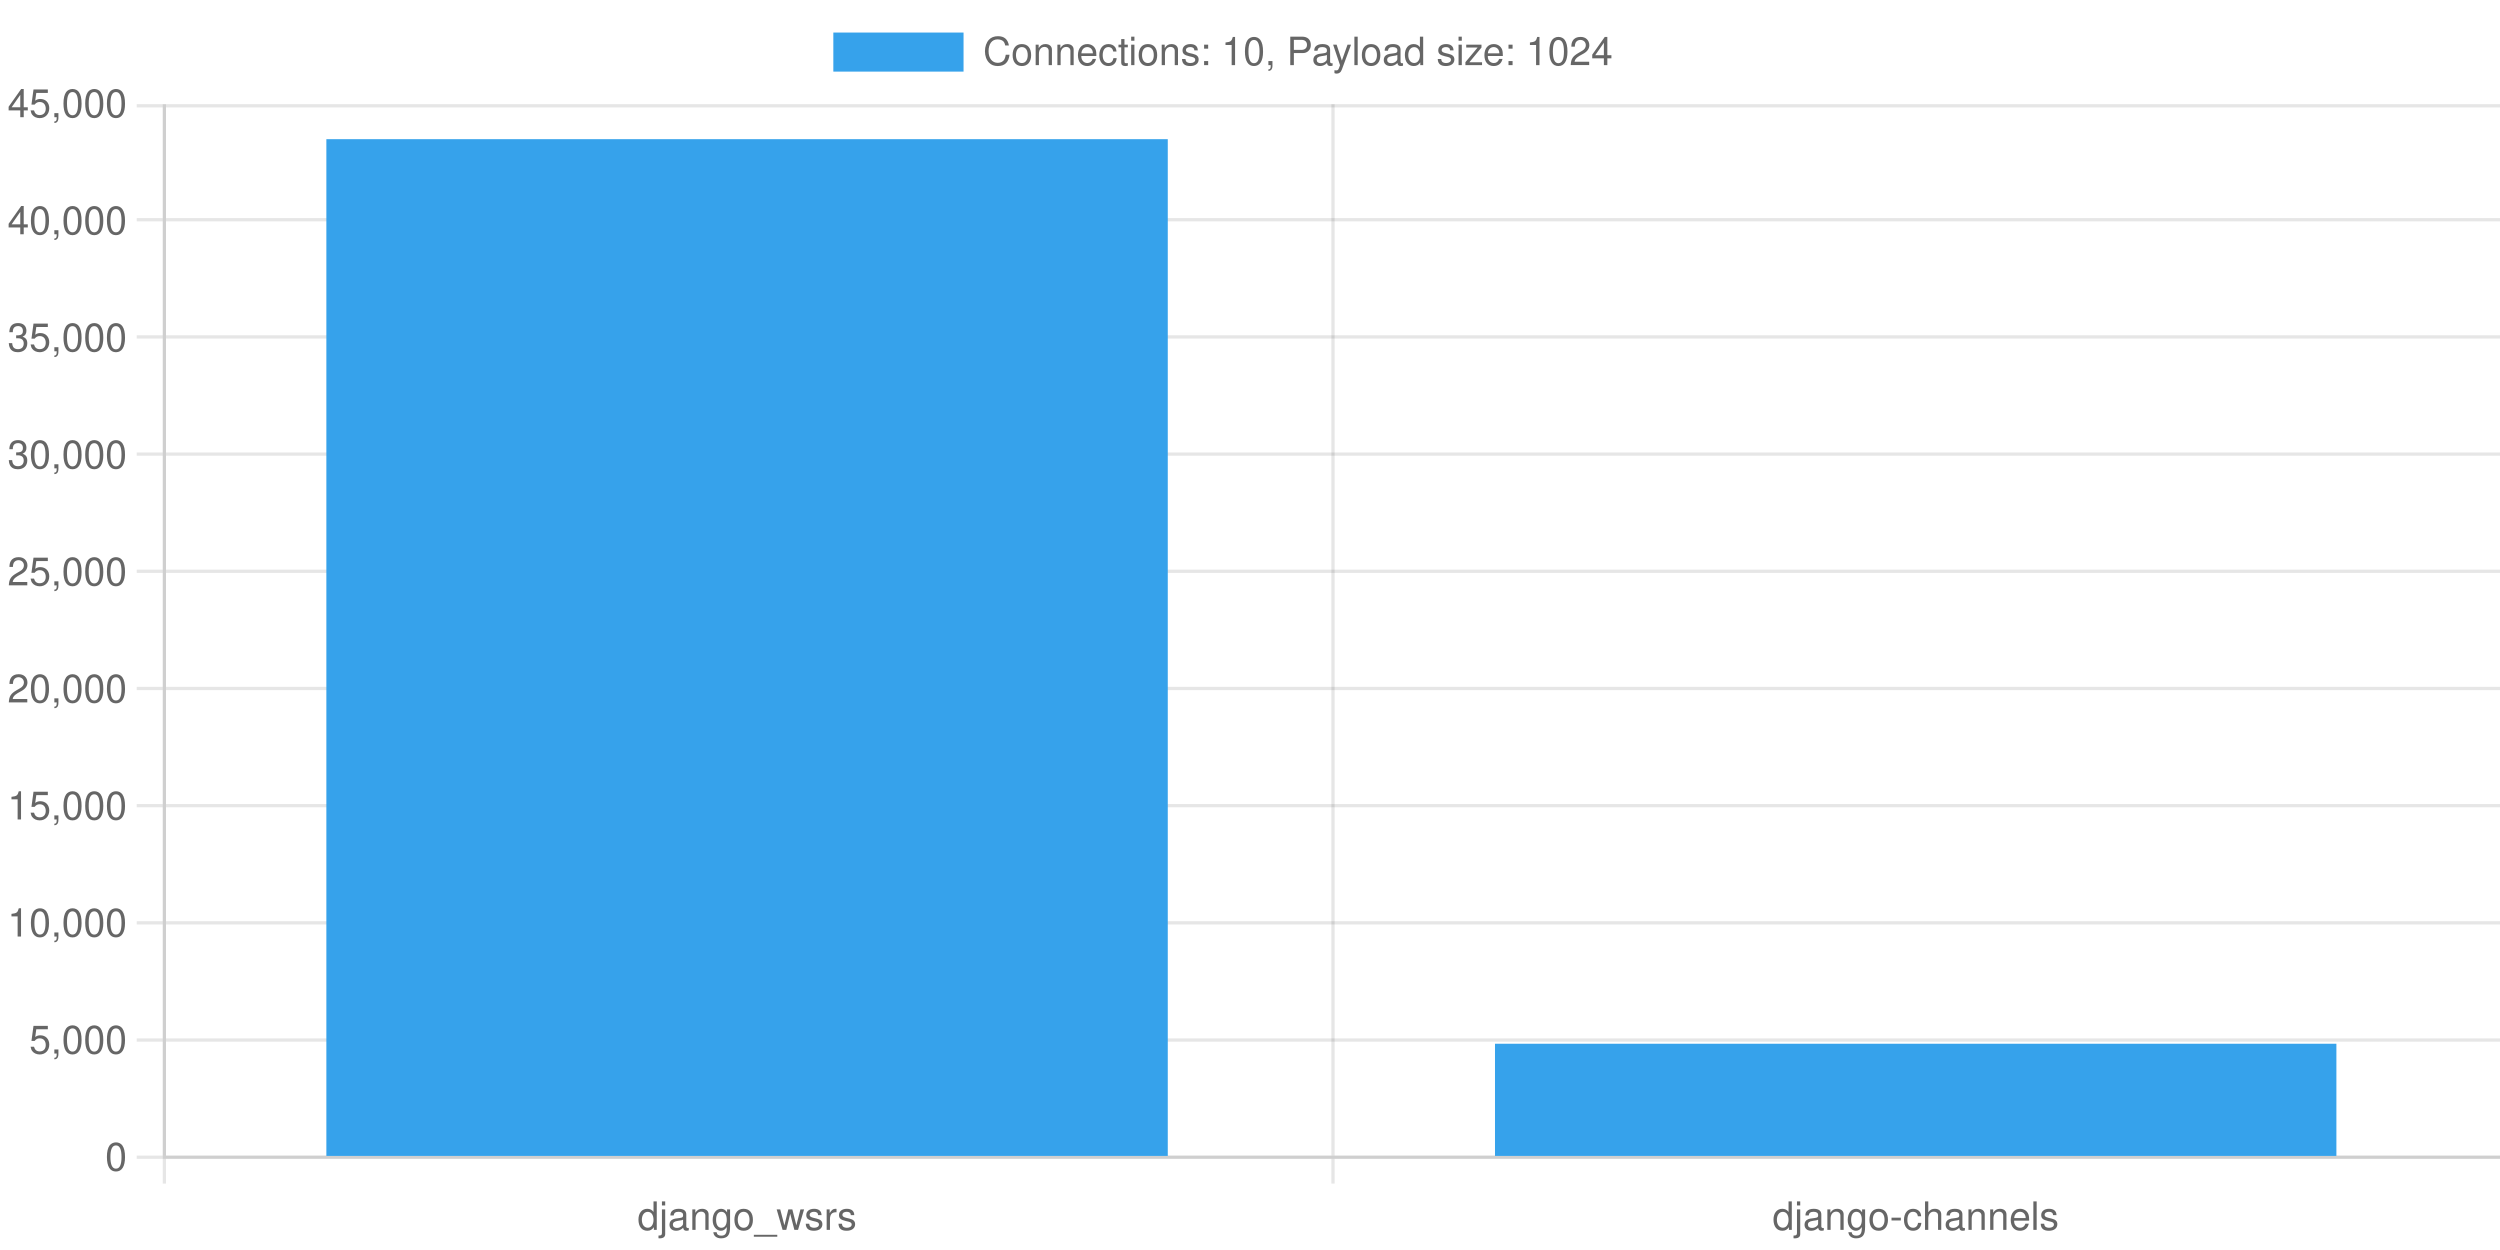
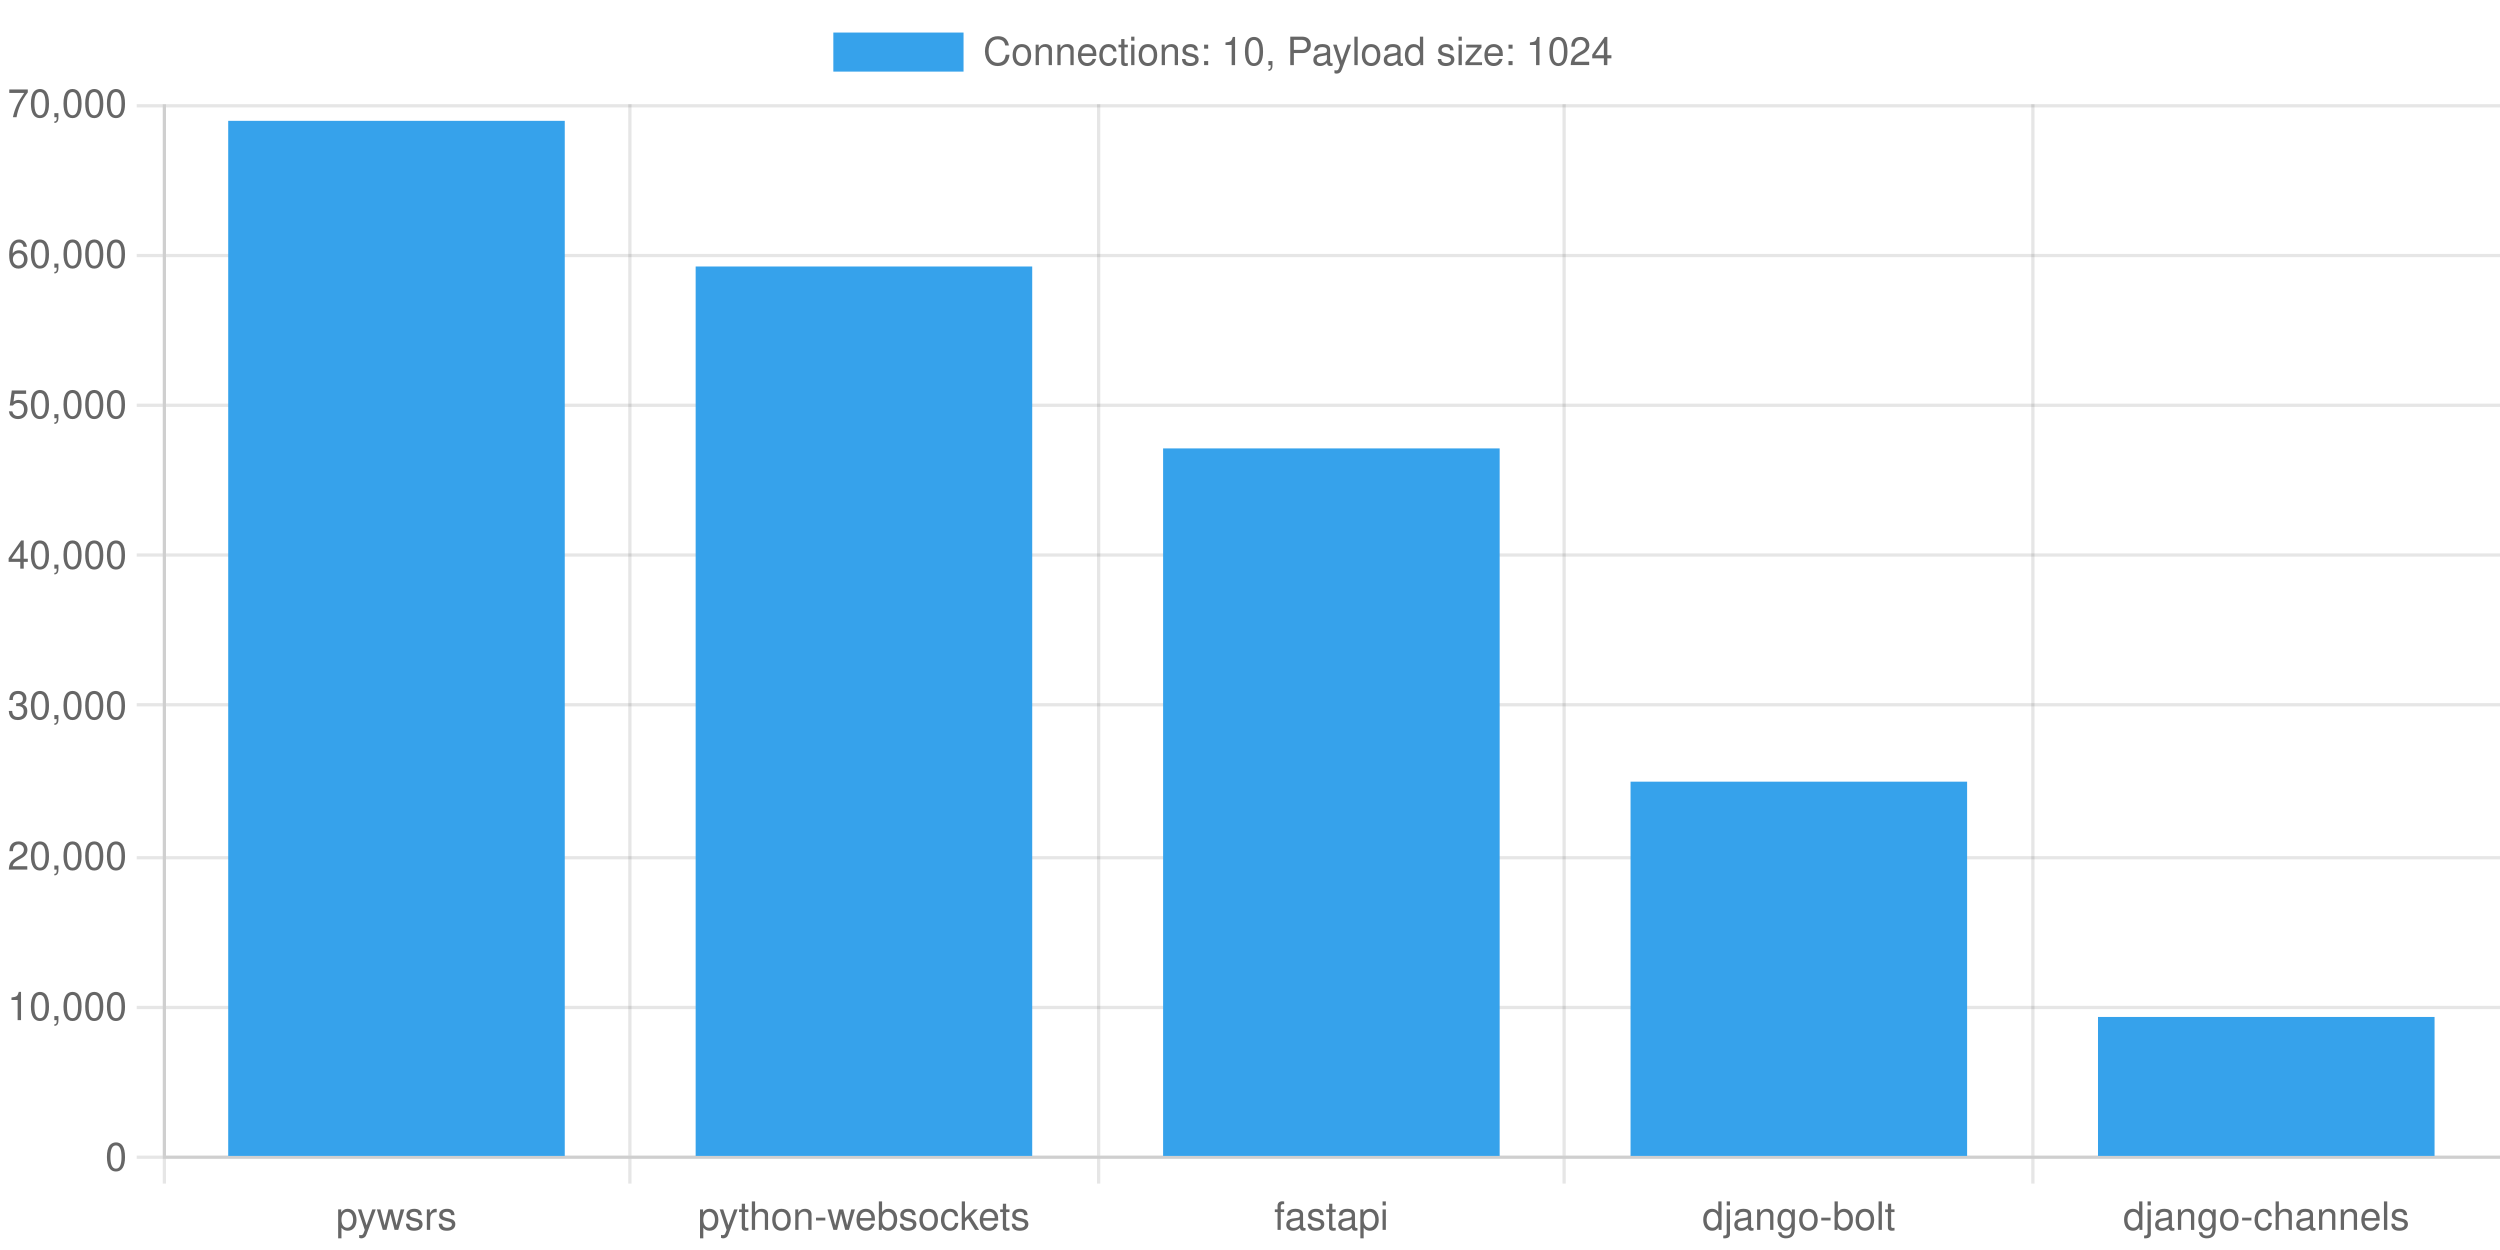
<svg xmlns="http://www.w3.org/2000/svg" version="1.1" width="768px" height="384px" viewBox="0 0 768 384">
  <defs>
    <clipPath id="clip-1" fill-rule="nonzero">
      <path d="M 0,0 L 0,32 768,32 768,0 Z" />
    </clipPath>
    <clipPath id="clip-2" fill-rule="nonzero">
      <path d="M 0,355.6 L 0,384 768,384 768,355.6 Z" />
    </clipPath>
    <clipPath id="clip-3" fill-rule="nonzero">
      <path d="M 0,0 L 0,384 50,384 50,0 Z" />
    </clipPath>
    <clipPath id="clip-4" fill-rule="nonzero">
      <path d="M 50,32 L 50,355.6 768,355.6 768,32 Z" />
    </clipPath>
  </defs>
  <g stroke="none" fill="transparent" fill-rule="nonzero" fill-opacity="1">
    <rect x="0" y="0" width="768" height="384" transform="matrix(1 0 0 1 0 0)" />
  </g>
  <g stroke="rgb(0,0,0)" stroke-width="1" stroke-linecap="butt" stroke-linejoin="miter" stroke-miterlimit="4" stroke-opacity="0.1" fill="none">
    <path d="M 50.5,32 L 50.5,355" />
  </g>
  <g stroke="rgb(0,0,0)" stroke-width="1" stroke-linecap="butt" stroke-linejoin="miter" stroke-miterlimit="4" stroke-opacity="0.1" fill="none">
    <path d="M 50.5,356 L 50.5,363.6" />
  </g>
  <g stroke="rgb(0,0,0)" stroke-width="1" stroke-linecap="butt" stroke-linejoin="miter" stroke-miterlimit="4" stroke-opacity="0.1" fill="none">
-     <path d="M 409.5,32 L 409.5,355" />
+     <path d="M 193.5,32 L 193.5,355" />
  </g>
  <g stroke="rgb(0,0,0)" stroke-width="1" stroke-linecap="butt" stroke-linejoin="miter" stroke-miterlimit="4" stroke-opacity="0.1" fill="none">
-     <path d="M 409.5,356 L 409.5,363.6" />
+     <path d="M 193.5,356 L 193.5,363.6" />
+   </g>
+   <g stroke="rgb(0,0,0)" stroke-width="1" stroke-linecap="butt" stroke-linejoin="miter" stroke-miterlimit="4" stroke-opacity="0.1" fill="none">
+     <path d="M 337.5,32 L 337.5,355" />
+   </g>
+   <g stroke="rgb(0,0,0)" stroke-width="1" stroke-linecap="butt" stroke-linejoin="miter" stroke-miterlimit="4" stroke-opacity="0.1" fill="none">
+     <path d="M 337.5,356 L 337.5,363.6" />
+   </g>
+   <g stroke="rgb(0,0,0)" stroke-width="1" stroke-linecap="butt" stroke-linejoin="miter" stroke-miterlimit="4" stroke-opacity="0.1" fill="none">
+     <path d="M 480.5,32 L 480.5,355" />
+   </g>
+   <g stroke="rgb(0,0,0)" stroke-width="1" stroke-linecap="butt" stroke-linejoin="miter" stroke-miterlimit="4" stroke-opacity="0.1" fill="none">
+     <path d="M 480.5,356 L 480.5,363.6" />
+   </g>
+   <g stroke="rgb(0,0,0)" stroke-width="1" stroke-linecap="butt" stroke-linejoin="miter" stroke-miterlimit="4" stroke-opacity="0.1" fill="none">
+     <path d="M 624.5,32 L 624.5,355" />
+   </g>
+   <g stroke="rgb(0,0,0)" stroke-width="1" stroke-linecap="butt" stroke-linejoin="miter" stroke-miterlimit="4" stroke-opacity="0.1" fill="none">
+     <path d="M 624.5,356 L 624.5,363.6" />
  </g>
  <g stroke="rgb(0,0,0)" stroke-width="1" stroke-linecap="butt" stroke-linejoin="miter" stroke-miterlimit="4" stroke-opacity="0.1" fill="none">
    <path d="M 768.5,32 L 768.5,355" />
  </g>
  <g stroke="rgb(0,0,0)" stroke-width="1" stroke-linecap="butt" stroke-linejoin="miter" stroke-miterlimit="4" stroke-opacity="0.1" fill="none">
    <path d="M 768.5,356 L 768.5,363.6" />
  </g>
  <g stroke="rgb(0,0,0)" stroke-width="1" stroke-linecap="butt" stroke-linejoin="miter" stroke-miterlimit="4" stroke-opacity="0.1" fill="none">
    <path d="M 51,355.5 L 768,355.5" />
  </g>
  <g stroke="rgb(0,0,0)" stroke-width="1" stroke-linecap="butt" stroke-linejoin="miter" stroke-miterlimit="4" stroke-opacity="0.1" fill="none">
    <path d="M 42,355.5 L 50,355.5" />
  </g>
  <g stroke="rgb(0,0,0)" stroke-width="1" stroke-linecap="butt" stroke-linejoin="miter" stroke-miterlimit="4" stroke-opacity="0.1" fill="none">
-     <path d="M 51,319.5 L 768,319.5" />
+     <path d="M 51,309.5 L 768,309.5" />
  </g>
  <g stroke="rgb(0,0,0)" stroke-width="1" stroke-linecap="butt" stroke-linejoin="miter" stroke-miterlimit="4" stroke-opacity="0.1" fill="none">
-     <path d="M 42,319.5 L 50,319.5" />
+     <path d="M 42,309.5 L 50,309.5" />
  </g>
  <g stroke="rgb(0,0,0)" stroke-width="1" stroke-linecap="butt" stroke-linejoin="miter" stroke-miterlimit="4" stroke-opacity="0.1" fill="none">
-     <path d="M 51,283.5 L 768,283.5" />
+     <path d="M 51,263.5 L 768,263.5" />
  </g>
  <g stroke="rgb(0,0,0)" stroke-width="1" stroke-linecap="butt" stroke-linejoin="miter" stroke-miterlimit="4" stroke-opacity="0.1" fill="none">
-     <path d="M 42,283.5 L 50,283.5" />
+     <path d="M 42,263.5 L 50,263.5" />
  </g>
  <g stroke="rgb(0,0,0)" stroke-width="1" stroke-linecap="butt" stroke-linejoin="miter" stroke-miterlimit="4" stroke-opacity="0.1" fill="none">
-     <path d="M 51,247.5 L 768,247.5" />
+     <path d="M 51,216.5 L 768,216.5" />
  </g>
  <g stroke="rgb(0,0,0)" stroke-width="1" stroke-linecap="butt" stroke-linejoin="miter" stroke-miterlimit="4" stroke-opacity="0.1" fill="none">
-     <path d="M 42,247.5 L 50,247.5" />
+     <path d="M 42,216.5 L 50,216.5" />
  </g>
  <g stroke="rgb(0,0,0)" stroke-width="1" stroke-linecap="butt" stroke-linejoin="miter" stroke-miterlimit="4" stroke-opacity="0.1" fill="none">
-     <path d="M 51,211.5 L 768,211.5" />
+     <path d="M 51,170.5 L 768,170.5" />
  </g>
  <g stroke="rgb(0,0,0)" stroke-width="1" stroke-linecap="butt" stroke-linejoin="miter" stroke-miterlimit="4" stroke-opacity="0.1" fill="none">
-     <path d="M 42,211.5 L 50,211.5" />
+     <path d="M 42,170.5 L 50,170.5" />
  </g>
  <g stroke="rgb(0,0,0)" stroke-width="1" stroke-linecap="butt" stroke-linejoin="miter" stroke-miterlimit="4" stroke-opacity="0.1" fill="none">
-     <path d="M 51,175.5 L 768,175.5" />
+     <path d="M 51,124.5 L 768,124.5" />
  </g>
  <g stroke="rgb(0,0,0)" stroke-width="1" stroke-linecap="butt" stroke-linejoin="miter" stroke-miterlimit="4" stroke-opacity="0.1" fill="none">
-     <path d="M 42,175.5 L 50,175.5" />
+     <path d="M 42,124.5 L 50,124.5" />
  </g>
  <g stroke="rgb(0,0,0)" stroke-width="1" stroke-linecap="butt" stroke-linejoin="miter" stroke-miterlimit="4" stroke-opacity="0.1" fill="none">
-     <path d="M 51,139.5 L 768,139.5" />
+     <path d="M 51,78.5 L 768,78.5" />
  </g>
  <g stroke="rgb(0,0,0)" stroke-width="1" stroke-linecap="butt" stroke-linejoin="miter" stroke-miterlimit="4" stroke-opacity="0.1" fill="none">
-     <path d="M 42,139.5 L 50,139.5" />
-   </g>
-   <g stroke="rgb(0,0,0)" stroke-width="1" stroke-linecap="butt" stroke-linejoin="miter" stroke-miterlimit="4" stroke-opacity="0.1" fill="none">
-     <path d="M 51,103.5 L 768,103.5" />
-   </g>
-   <g stroke="rgb(0,0,0)" stroke-width="1" stroke-linecap="butt" stroke-linejoin="miter" stroke-miterlimit="4" stroke-opacity="0.1" fill="none">
-     <path d="M 42,103.5 L 50,103.5" />
-   </g>
-   <g stroke="rgb(0,0,0)" stroke-width="1" stroke-linecap="butt" stroke-linejoin="miter" stroke-miterlimit="4" stroke-opacity="0.1" fill="none">
-     <path d="M 51,67.5 L 768,67.5" />
-   </g>
-   <g stroke="rgb(0,0,0)" stroke-width="1" stroke-linecap="butt" stroke-linejoin="miter" stroke-miterlimit="4" stroke-opacity="0.1" fill="none">
-     <path d="M 42,67.5 L 50,67.5" />
+     <path d="M 42,78.5 L 50,78.5" />
  </g>
  <g stroke="rgb(0,0,0)" stroke-width="1" stroke-linecap="butt" stroke-linejoin="miter" stroke-miterlimit="4" stroke-opacity="0.1" fill="none">
    <path d="M 51,32.5 L 768,32.5" />
  </g>
  <g stroke="rgb(0,0,0)" stroke-width="1" stroke-linecap="butt" stroke-linejoin="miter" stroke-miterlimit="4" stroke-opacity="0.1" fill="none">
    <path d="M 42,32.5 L 50,32.5" />
  </g>
  <g stroke="none" fill="rgb(54,162,235)" fill-rule="nonzero" fill-opacity="1" clip-path="url(#clip-1)">
    <path d="M 256,10 L 256,22 296,22 296,10 Z" />
  </g>
  <g stroke="none" fill="#666" fill-rule="nonzero" fill-opacity="1" clip-path="url(#clip-1)">
    <text style="font:normal 12px 'Helvetica Neue', 'Helvetica', 'Arial', sans-serif;" text-anchor="start" dominant-baseline="middle" transform="matrix(1 0 0 1 0 0)">
      <tspan x="302" y="16">Connections: 10, Payload size: 1024</tspan>
    </text>
  </g>
  <g stroke="rgb(0,0,0)" stroke-width="1" stroke-linecap="butt" stroke-linejoin="miter" stroke-miterlimit="4" stroke-opacity="0.1" fill="none">
    <path d="M 50,355.5 L 769,355.5" />
  </g>
  <g stroke="none" fill="#666" fill-rule="nonzero" fill-opacity="1" clip-path="url(#clip-2)">
-     <text style="font:normal 12px 'Helvetica Neue', 'Helvetica', 'Arial', sans-serif;" text-anchor="middle" dominant-baseline="middle" transform="matrix(1 0 0 1 229.5 366.6)">
-       <tspan x="0" y="7.2">django_wsrs</tspan>
+     <text style="font:normal 12px 'Helvetica Neue', 'Helvetica', 'Arial', sans-serif;" text-anchor="middle" dominant-baseline="middle" transform="matrix(1 0 0 1 121.8 366.6)">
+       <tspan x="0" y="7.2">pywsrs</tspan>
    </text>
  </g>
  <g stroke="none" fill="#666" fill-rule="nonzero" fill-opacity="1" clip-path="url(#clip-2)">
-     <text style="font:normal 12px 'Helvetica Neue', 'Helvetica', 'Arial', sans-serif;" text-anchor="middle" dominant-baseline="middle" transform="matrix(1 0 0 1 588.5 366.6)">
+     <text style="font:normal 12px 'Helvetica Neue', 'Helvetica', 'Arial', sans-serif;" text-anchor="middle" dominant-baseline="middle" transform="matrix(1 0 0 1 265.4 366.6)">
+       <tspan x="0" y="7.2">python-websockets</tspan>
+     </text>
+   </g>
+   <g stroke="none" fill="#666" fill-rule="nonzero" fill-opacity="1" clip-path="url(#clip-2)">
+     <text style="font:normal 12px 'Helvetica Neue', 'Helvetica', 'Arial', sans-serif;" text-anchor="middle" dominant-baseline="middle" transform="matrix(1 0 0 1 409 366.6)">
+       <tspan x="0" y="7.2">fastapi</tspan>
+     </text>
+   </g>
+   <g stroke="none" fill="#666" fill-rule="nonzero" fill-opacity="1" clip-path="url(#clip-2)">
+     <text style="font:normal 12px 'Helvetica Neue', 'Helvetica', 'Arial', sans-serif;" text-anchor="middle" dominant-baseline="middle" transform="matrix(1 0 0 1 552.6 366.6)">
+       <tspan x="0" y="7.2">django-bolt</tspan>
+     </text>
+   </g>
+   <g stroke="none" fill="#666" fill-rule="nonzero" fill-opacity="1" clip-path="url(#clip-2)">
+     <text style="font:normal 12px 'Helvetica Neue', 'Helvetica', 'Arial', sans-serif;" text-anchor="middle" dominant-baseline="middle" transform="matrix(1 0 0 1 696.2 366.6)">
      <tspan x="0" y="7.2">django-channels</tspan>
    </text>
  </g>
  <g stroke="rgb(0,0,0)" stroke-width="1" stroke-linecap="butt" stroke-linejoin="miter" stroke-miterlimit="4" stroke-opacity="0.1" fill="none">
    <path d="M 50.5,32 L 50.5,356" />
  </g>
  <g stroke="none" fill="#666" fill-rule="nonzero" fill-opacity="1" clip-path="url(#clip-3)">
    <text style="font:normal 12px 'Helvetica Neue', 'Helvetica', 'Arial', sans-serif;" text-anchor="end" dominant-baseline="middle" transform="matrix(1 0 0 1 39 355.6)">
      <tspan x="0" y="0">0</tspan>
    </text>
  </g>
  <g stroke="none" fill="#666" fill-rule="nonzero" fill-opacity="1" clip-path="url(#clip-3)">
-     <text style="font:normal 12px 'Helvetica Neue', 'Helvetica', 'Arial', sans-serif;" text-anchor="end" dominant-baseline="middle" transform="matrix(1 0 0 1 39 319.6444)">
-       <tspan x="0" y="0">5,000</tspan>
-     </text>
-   </g>
-   <g stroke="none" fill="#666" fill-rule="nonzero" fill-opacity="1" clip-path="url(#clip-3)">
-     <text style="font:normal 12px 'Helvetica Neue', 'Helvetica', 'Arial', sans-serif;" text-anchor="end" dominant-baseline="middle" transform="matrix(1 0 0 1 39 283.6889)">
+     <text style="font:normal 12px 'Helvetica Neue', 'Helvetica', 'Arial', sans-serif;" text-anchor="end" dominant-baseline="middle" transform="matrix(1 0 0 1 39 309.3714)">
      <tspan x="0" y="0">10,000</tspan>
    </text>
  </g>
  <g stroke="none" fill="#666" fill-rule="nonzero" fill-opacity="1" clip-path="url(#clip-3)">
-     <text style="font:normal 12px 'Helvetica Neue', 'Helvetica', 'Arial', sans-serif;" text-anchor="end" dominant-baseline="middle" transform="matrix(1 0 0 1 39 247.7333)">
-       <tspan x="0" y="0">15,000</tspan>
-     </text>
-   </g>
-   <g stroke="none" fill="#666" fill-rule="nonzero" fill-opacity="1" clip-path="url(#clip-3)">
-     <text style="font:normal 12px 'Helvetica Neue', 'Helvetica', 'Arial', sans-serif;" text-anchor="end" dominant-baseline="middle" transform="matrix(1 0 0 1 39 211.7778)">
+     <text style="font:normal 12px 'Helvetica Neue', 'Helvetica', 'Arial', sans-serif;" text-anchor="end" dominant-baseline="middle" transform="matrix(1 0 0 1 39 263.1429)">
      <tspan x="0" y="0">20,000</tspan>
    </text>
  </g>
  <g stroke="none" fill="#666" fill-rule="nonzero" fill-opacity="1" clip-path="url(#clip-3)">
-     <text style="font:normal 12px 'Helvetica Neue', 'Helvetica', 'Arial', sans-serif;" text-anchor="end" dominant-baseline="middle" transform="matrix(1 0 0 1 39 175.8222)">
-       <tspan x="0" y="0">25,000</tspan>
-     </text>
-   </g>
-   <g stroke="none" fill="#666" fill-rule="nonzero" fill-opacity="1" clip-path="url(#clip-3)">
-     <text style="font:normal 12px 'Helvetica Neue', 'Helvetica', 'Arial', sans-serif;" text-anchor="end" dominant-baseline="middle" transform="matrix(1 0 0 1 39 139.8667)">
+     <text style="font:normal 12px 'Helvetica Neue', 'Helvetica', 'Arial', sans-serif;" text-anchor="end" dominant-baseline="middle" transform="matrix(1 0 0 1 39 216.9143)">
      <tspan x="0" y="0">30,000</tspan>
    </text>
  </g>
  <g stroke="none" fill="#666" fill-rule="nonzero" fill-opacity="1" clip-path="url(#clip-3)">
-     <text style="font:normal 12px 'Helvetica Neue', 'Helvetica', 'Arial', sans-serif;" text-anchor="end" dominant-baseline="middle" transform="matrix(1 0 0 1 39 103.9111)">
-       <tspan x="0" y="0">35,000</tspan>
-     </text>
-   </g>
-   <g stroke="none" fill="#666" fill-rule="nonzero" fill-opacity="1" clip-path="url(#clip-3)">
-     <text style="font:normal 12px 'Helvetica Neue', 'Helvetica', 'Arial', sans-serif;" text-anchor="end" dominant-baseline="middle" transform="matrix(1 0 0 1 39 67.95556)">
+     <text style="font:normal 12px 'Helvetica Neue', 'Helvetica', 'Arial', sans-serif;" text-anchor="end" dominant-baseline="middle" transform="matrix(1 0 0 1 39 170.6857)">
      <tspan x="0" y="0">40,000</tspan>
    </text>
  </g>
  <g stroke="none" fill="#666" fill-rule="nonzero" fill-opacity="1" clip-path="url(#clip-3)">
+     <text style="font:normal 12px 'Helvetica Neue', 'Helvetica', 'Arial', sans-serif;" text-anchor="end" dominant-baseline="middle" transform="matrix(1 0 0 1 39 124.4571)">
+       <tspan x="0" y="0">50,000</tspan>
+     </text>
+   </g>
+   <g stroke="none" fill="#666" fill-rule="nonzero" fill-opacity="1" clip-path="url(#clip-3)">
+     <text style="font:normal 12px 'Helvetica Neue', 'Helvetica', 'Arial', sans-serif;" text-anchor="end" dominant-baseline="middle" transform="matrix(1 0 0 1 39 78.22857)">
+       <tspan x="0" y="0">60,000</tspan>
+     </text>
+   </g>
+   <g stroke="none" fill="#666" fill-rule="nonzero" fill-opacity="1" clip-path="url(#clip-3)">
    <text style="font:normal 12px 'Helvetica Neue', 'Helvetica', 'Arial', sans-serif;" text-anchor="end" dominant-baseline="middle" transform="matrix(1 0 0 1 39 32)">
-       <tspan x="0" y="0">45,000</tspan>
+       <tspan x="0" y="0">70,000</tspan>
    </text>
  </g>
  <g stroke="none" fill="rgb(54,162,235)" fill-rule="nonzero" fill-opacity="1" clip-path="url(#clip-4)">
-     <path d="M 100.26,42.753 L 100.26,355.1 358.74,355.1 358.74,42.753 Z" />
+     <path d="M 70.104,37.121 L 70.104,355.1 173.496,355.1 173.496,37.121 Z" />
  </g>
  <g stroke="none" fill="rgb(54,162,235)" fill-rule="nonzero" fill-opacity="1" clip-path="url(#clip-4)">
-     <path d="M 459.26,320.637 L 459.26,355.1 717.74,355.1 717.74,320.637 Z" />
+     <path d="M 213.704,81.867 L 213.704,355.1 317.096,355.1 317.096,81.867 Z" />
+   </g>
+   <g stroke="none" fill="rgb(54,162,235)" fill-rule="nonzero" fill-opacity="1" clip-path="url(#clip-4)">
+     <path d="M 357.304,137.752 L 357.304,355.1 460.696,355.1 460.696,137.752 Z" />
+   </g>
+   <g stroke="none" fill="rgb(54,162,235)" fill-rule="nonzero" fill-opacity="1" clip-path="url(#clip-4)">
+     <path d="M 500.904,240.13 L 500.904,355.1 604.296,355.1 604.296,240.13 Z" />
+   </g>
+   <g stroke="none" fill="rgb(54,162,235)" fill-rule="nonzero" fill-opacity="1" clip-path="url(#clip-4)">
+     <path d="M 644.504,312.409 L 644.504,355.1 747.896,355.1 747.896,312.409 Z" />
  </g>
</svg>
